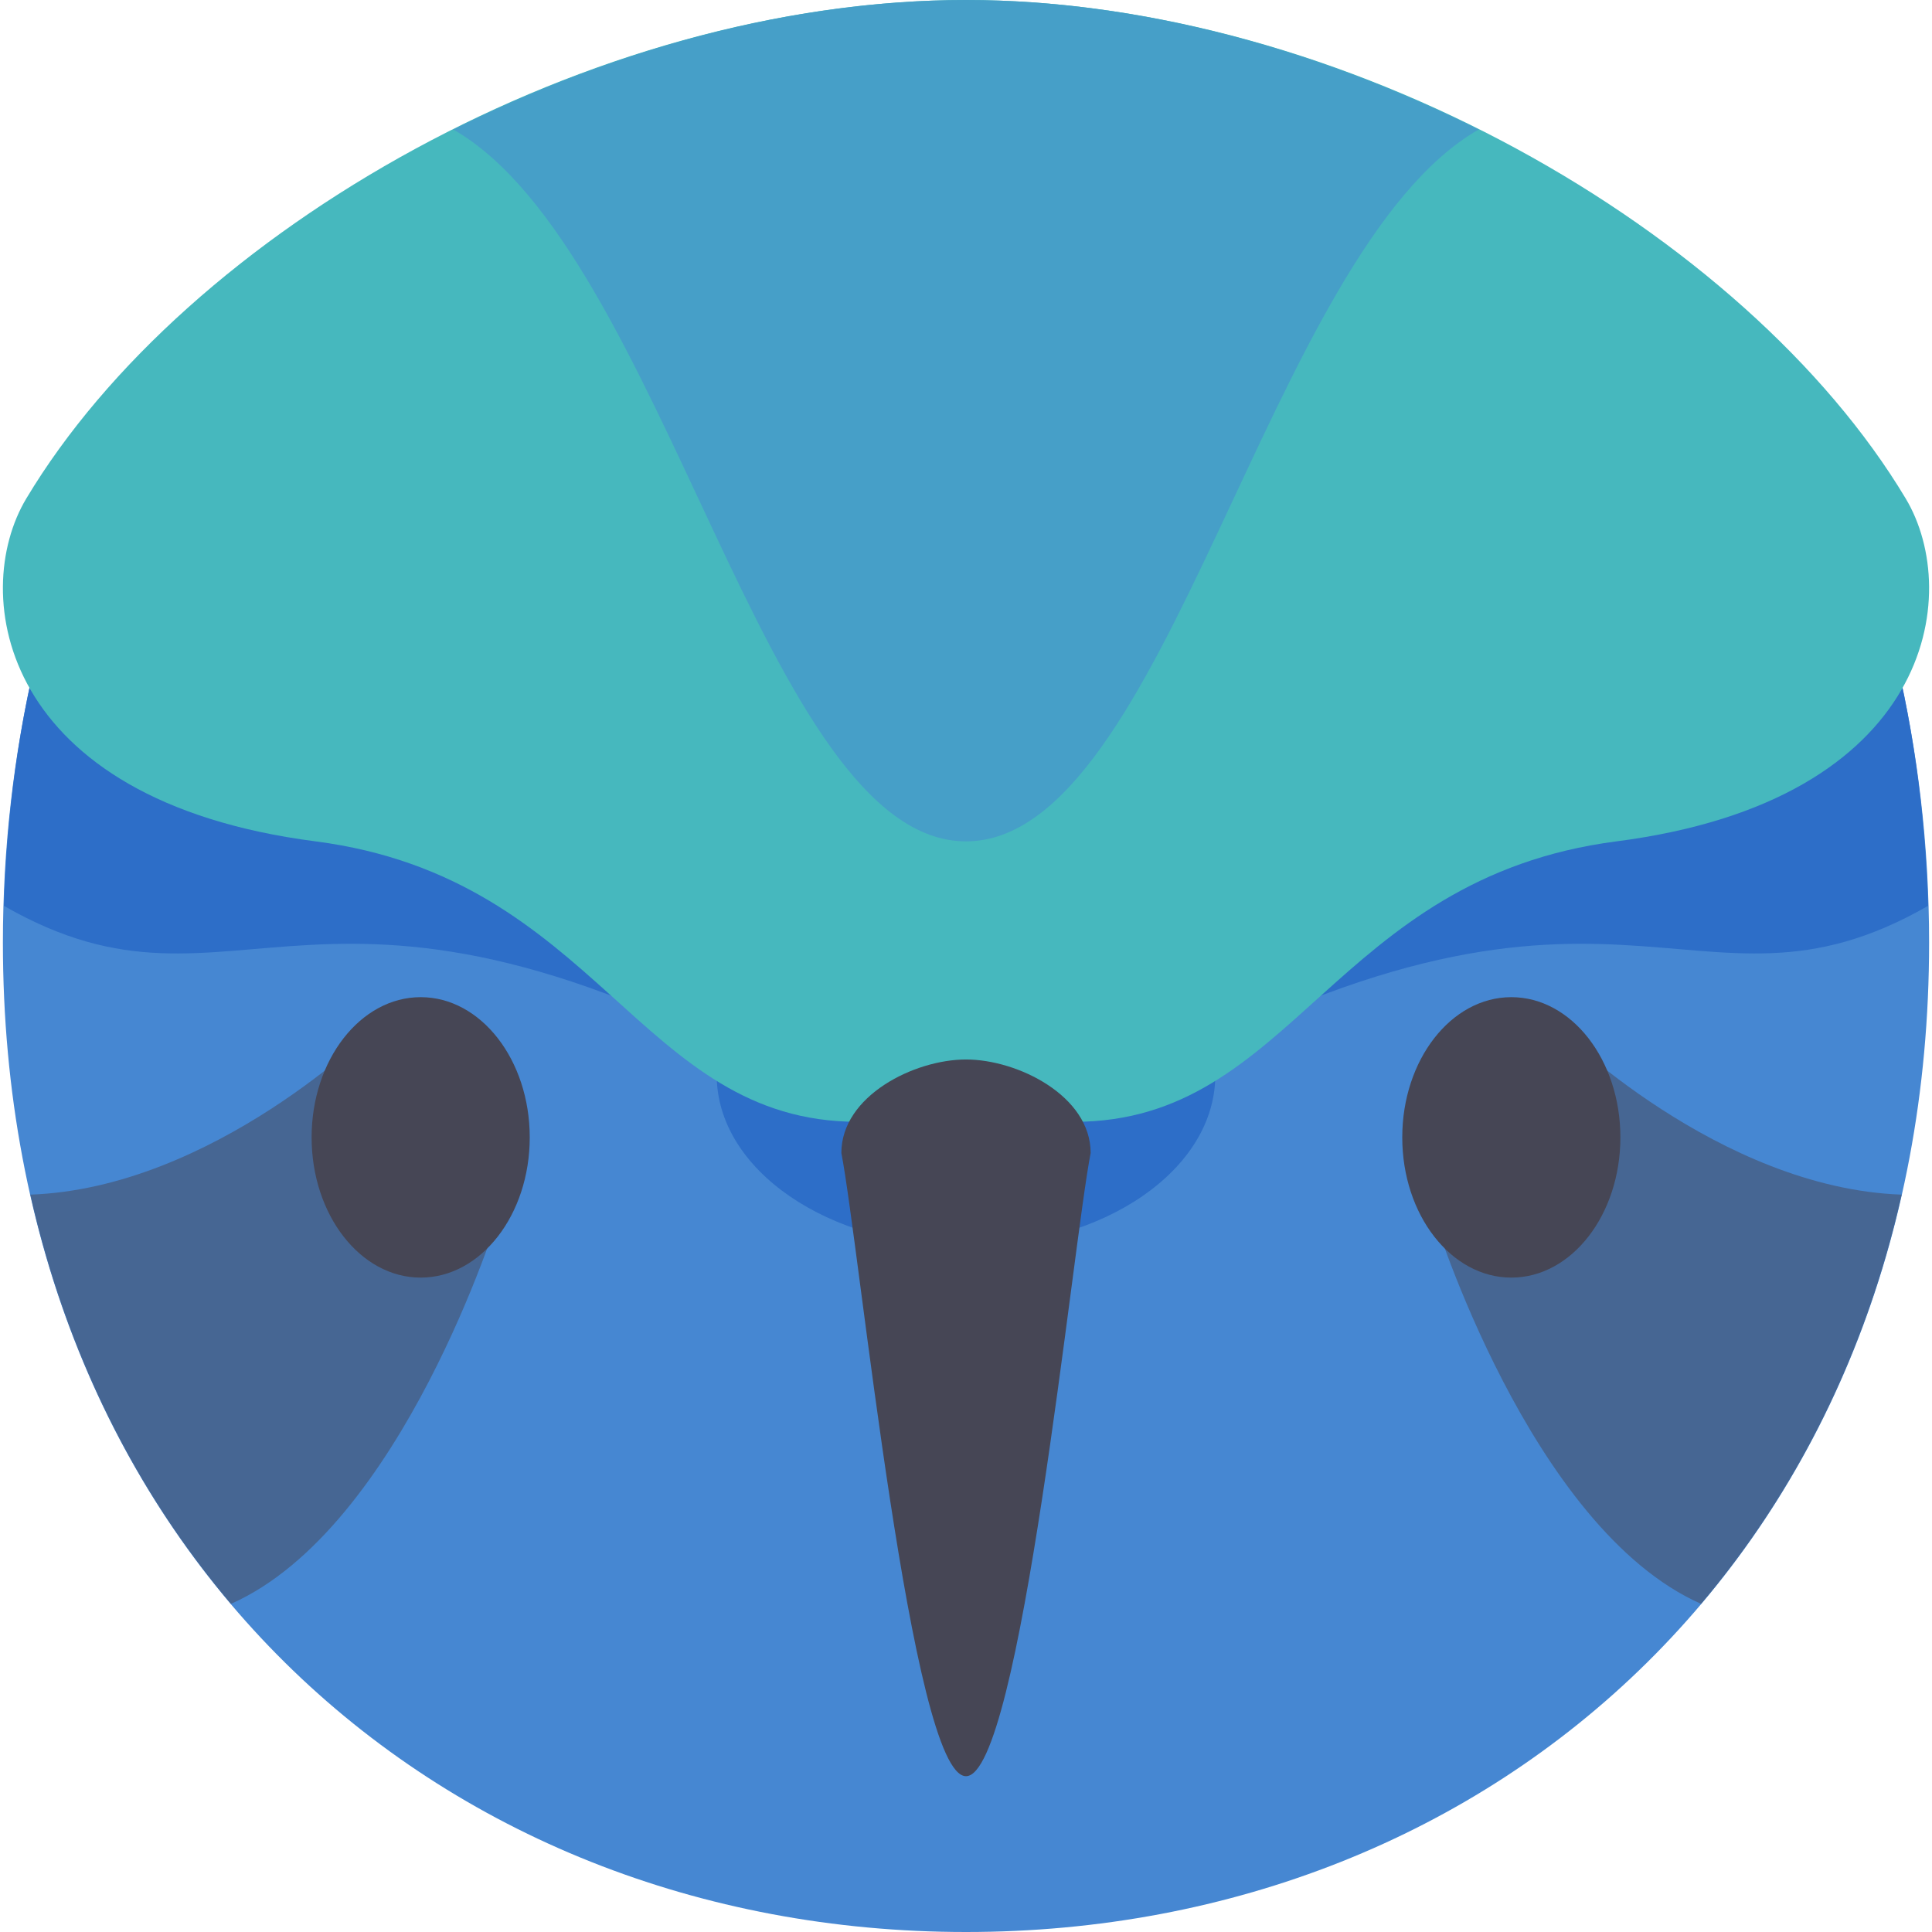
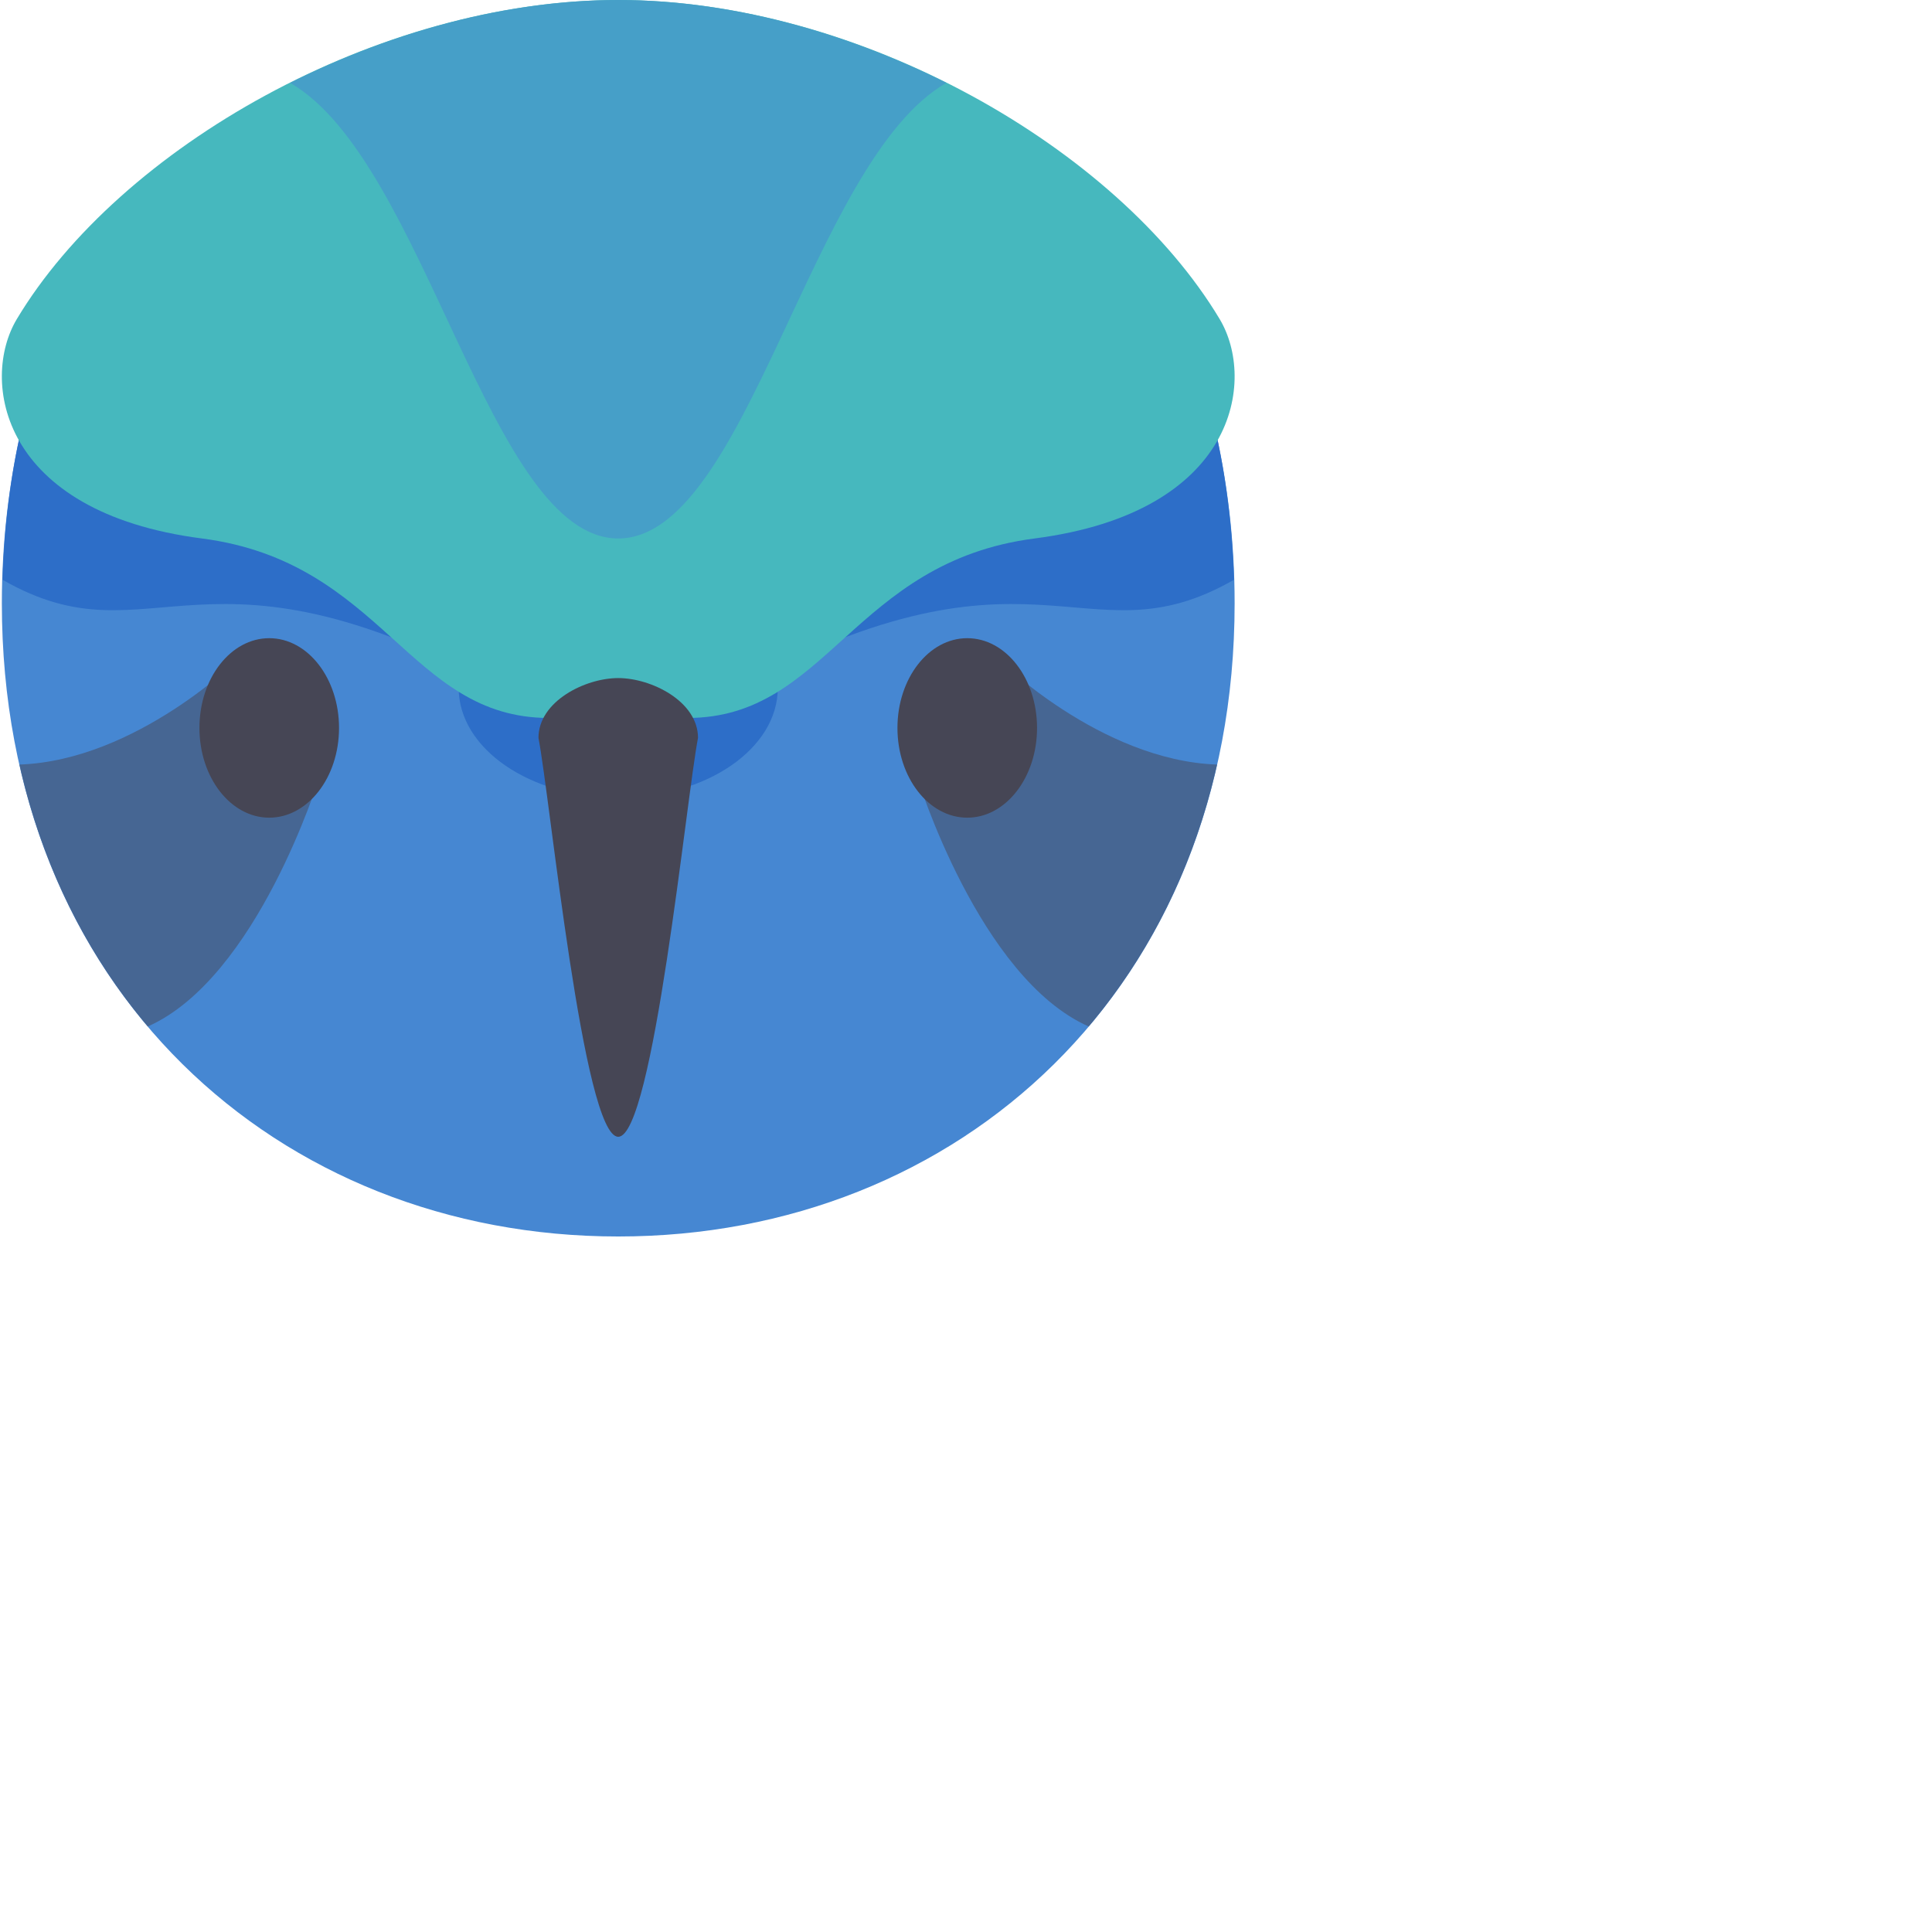
- <svg xmlns="http://www.w3.org/2000/svg" height="800px" width="800px" version="1.1" id="Layer_1" viewBox="0 0 512.001 512.001" xml:space="preserve">
+ <svg height="800px" width="800px">
  <path style="fill:#4687D2;" d="M502.67,175.484c5.586,23.709,8.563,48.62,8.563,74.317c0,159.198-114.271,262.2-255.233,262.2  S0.768,408.998,0.768,249.8c0-25.183,2.859-49.611,8.231-72.894L502.67,175.484z" />
  <path style="fill:#466693;" d="M8.048,316.591c9.504,42.169,27.984,78.726,53.155,108.45  c45.411-20.103,70.927-102.976,70.927-102.976l-33.032-49.548C99.097,272.517,56.594,314.869,8.048,316.591z" />
  <g>
    <ellipse style="fill:#2D6EC8;" cx="256.001" cy="284.904" rx="66.065" ry="45.419" />
    <path style="fill:#2D6EC8;" d="M8.999,176.906c-4.674,20.258-7.315,41.419-7.956,63.155   c62.996,36.208,82.272-24.937,213.667,48.972v-112.72L8.999,176.906z" />
    <path style="fill:#2D6EC8;" d="M503.002,176.906c4.674,20.258,7.315,41.419,7.956,63.155   c-62.997,36.208-82.273-24.937-213.667,48.972v-112.72L503.002,176.906z" />
  </g>
  <path style="fill:#46B8BE;" d="M284.736,297.291c58.07,0,68.482-64.598,143.677-74.323c83.811-10.839,91.745-65.605,76.628-90.839  C462.526,61.167,355.703,0,256.001,0S49.474,61.167,6.961,132.128c-15.118,25.235-7.183,80,76.628,90.839  c75.195,9.724,85.607,74.323,143.677,74.323h57.47V297.291z" />
  <g>
    <path style="fill:#464655;" d="M256.001,470.711c14.452,0,28.215-140.387,33.032-165.162c0-15.14-19.35-24.774-33.032-24.774   c-13.683,0-33.032,9.634-33.032,24.774C227.785,330.323,241.549,470.711,256.001,470.711z" />
    <ellipse style="fill:#464655;" cx="111.484" cy="301.42" rx="28.903" ry="37.161" />
  </g>
  <path style="fill:#466693;" d="M503.953,316.591c-9.504,42.169-27.984,78.726-53.155,108.45  c-45.411-20.103-70.926-102.976-70.926-102.976l33.032-49.548C412.904,272.517,455.407,314.869,503.953,316.591z" />
  <ellipse style="fill:#464655;" cx="400.517" cy="301.42" rx="28.903" ry="37.161" />
  <path style="fill:#469FC8;" d="M391.862,34.323C349.746,13.21,302.148,0,256.001,0s-93.746,13.21-135.862,34.323  c56.059,32.107,82.499,188.646,135.862,188.646S335.804,66.43,391.862,34.323z" />
</svg>
